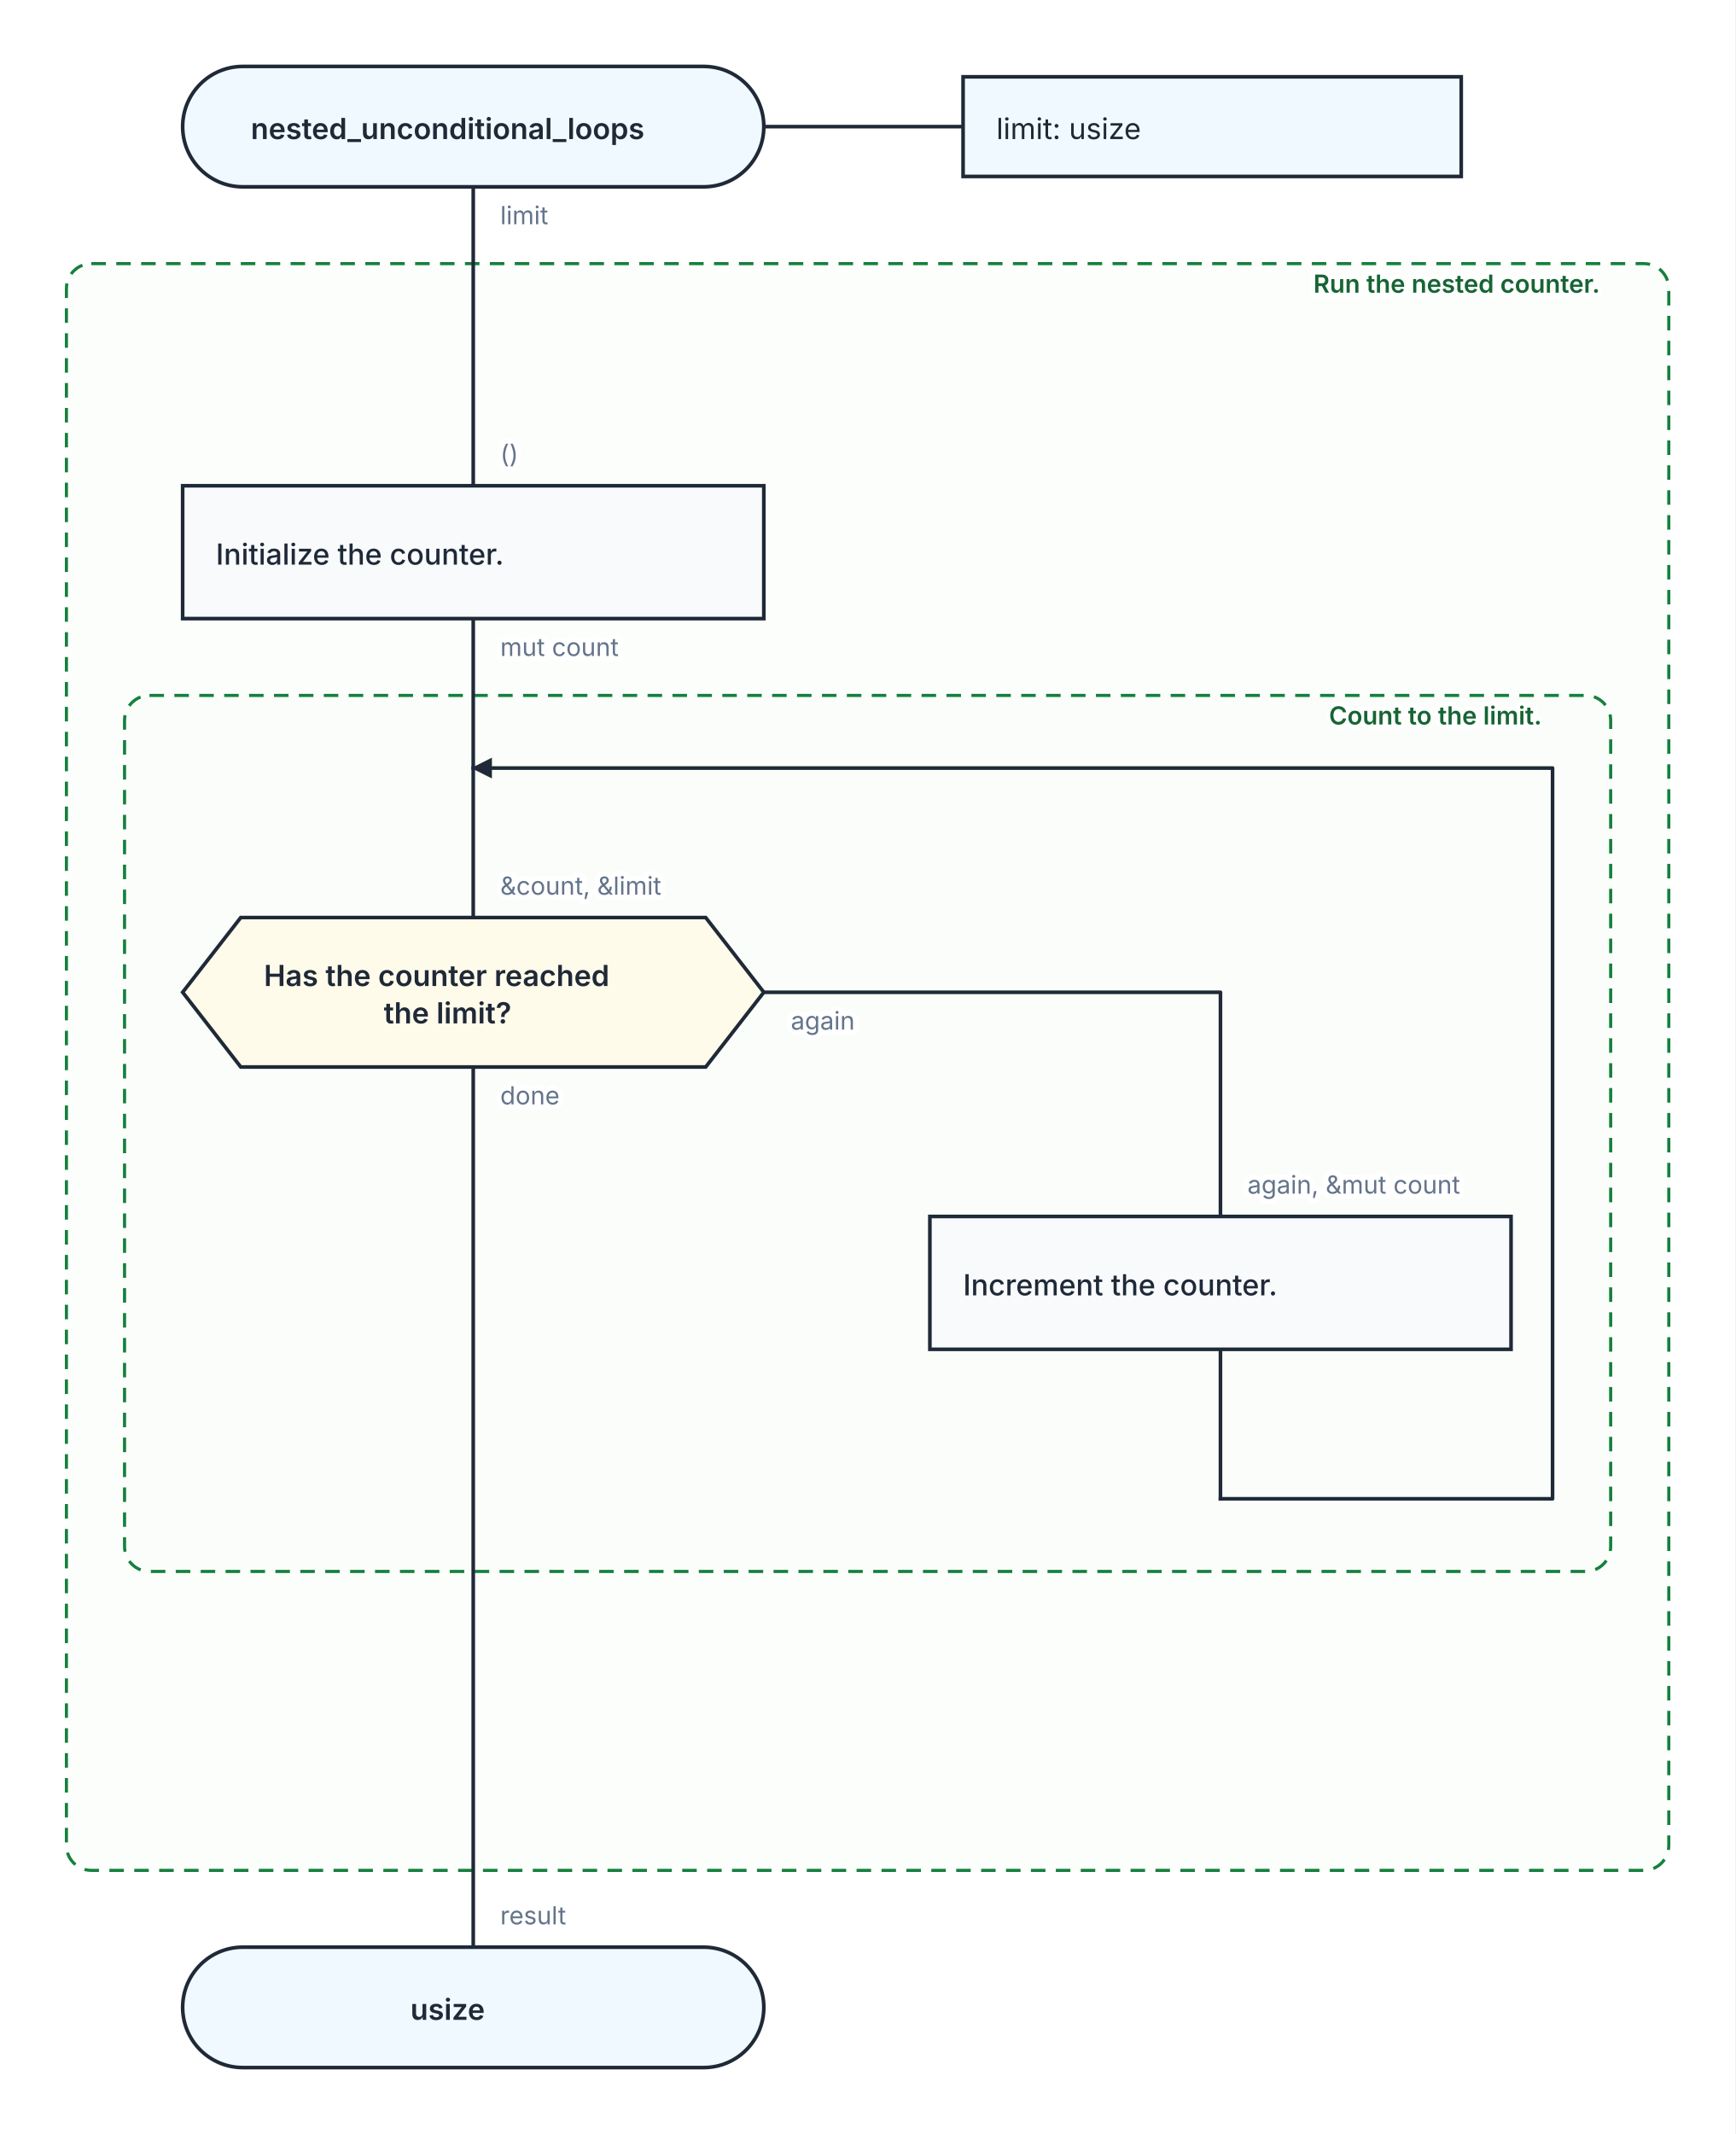
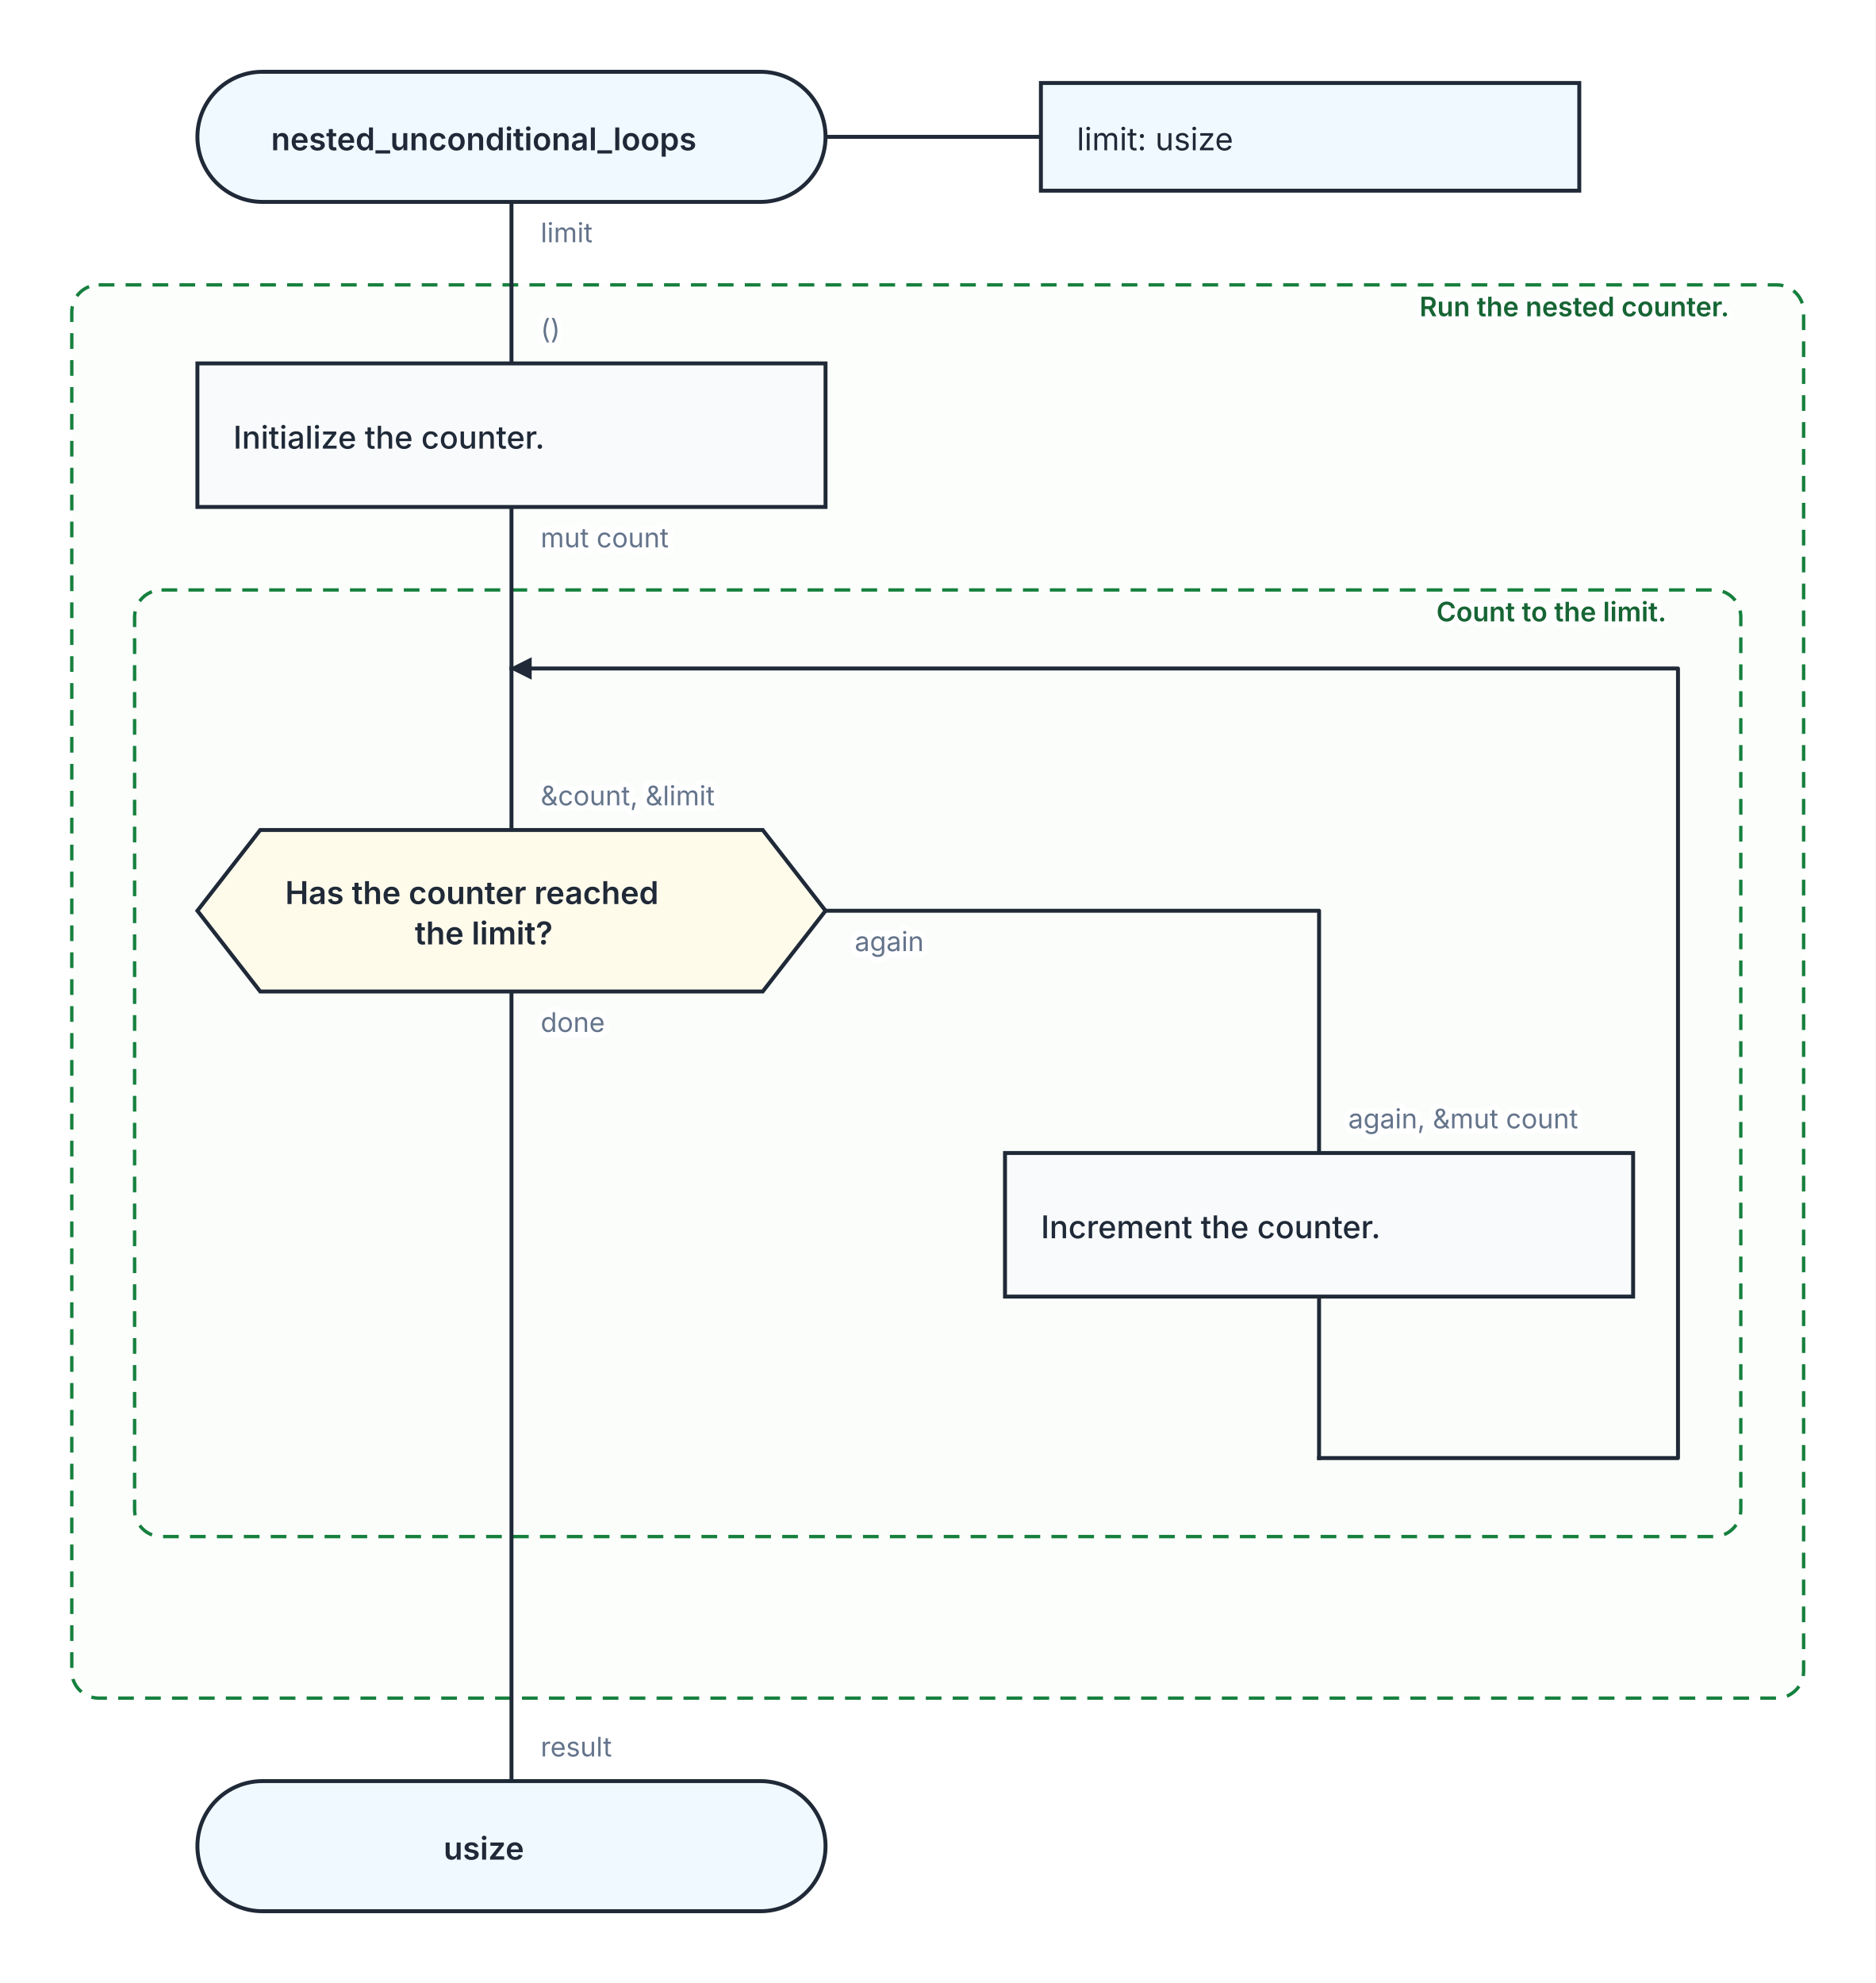
- <svg xmlns="http://www.w3.org/2000/svg" width="836" height="1028" viewBox="0 0 836 1028" role="img" aria-labelledby="kaalang-title" aria-describedby="kaalang-description">
+ <svg xmlns="http://www.w3.org/2000/svg" width="836" height="884" viewBox="0 0 836 884" role="img" aria-labelledby="kaalang-title" aria-describedby="kaalang-description">
  <defs>
    <style>
      svg { color: #1f2937; font-family: Inter, ui-sans-serif, system-ui, -apple-system, BlinkMacSystemFont, "Segoe UI", sans-serif; text-rendering: optimizeLegibility; }
      .connection { fill: none; stroke: currentColor; stroke-width: 1.75; stroke-linecap: square; stroke-linejoin: round; }
      .connection-label { fill: #64748b; font-size: 12px; font-weight: 400; paint-order: stroke; stroke: #ffffff; stroke-width: 5px; stroke-linejoin: round; text-anchor: start; }
      .branch-label { fill: currentColor; font-weight: 500; }
      .parameter-link { fill: none; stroke: currentColor; stroke-width: 1.75; }
      .node-shape { fill: #ffffff; stroke: currentColor; stroke-width: 1.75; }
      .start .node-shape, .end .node-shape, .parameter-panel .node-shape { fill: #f0f9ff; }
      .action .node-shape { fill: #f8fafc; }
      .loop .node-shape { fill: #f0fdf4; stroke-width: 2; }
      .loop-marker { fill: #15803d; font-size: 20px; font-weight: 700; text-anchor: middle; }
      .question .node-shape { fill: #fffbeb; }
      .select .node-shape, .case .node-shape { fill: #f5f3ff; }
      .label { fill: currentColor; font-size: 14px; text-anchor: middle; }
      .start .label, .question .label, .select .label, .case .label, .end .label { font-weight: 600; }
      .action .label, .loop .label { font-weight: 500; text-anchor: start; }
      .parameter-panel .label { font-weight: 400; text-anchor: start; }
      .cycle-boundary { fill: #f0fdf433; stroke: #15803d; stroke-width: 1.5; stroke-dasharray: 7 5; }
      .cycle-caption { fill: #166534; font-size: 12px; font-weight: 600; paint-order: stroke; stroke: #ffffff; stroke-width: 4px; }
    </style>
  </defs>
  <rect width="100%" height="100%" fill="#ffffff" />
  <g class="cycle-regions">
    <g>
-       <rect class="cycle-boundary" x="32" y="127" width="772" height="774" rx="12" />
+       <rect class="cycle-boundary" x="32" y="127" width="772" height="630" rx="12" />
      <text class="cycle-caption" x="792" y="141" text-anchor="end" xml:space="preserve">
        <tspan x="792" dy="0">Run the nested counter.</tspan>
      </text>
    </g>
    <g>
-       <rect class="cycle-boundary" x="60" y="335" width="716" height="422" rx="12" />
-       <text class="cycle-caption" x="764" y="349" text-anchor="end" xml:space="preserve">
+       <rect class="cycle-boundary" x="60" y="263" width="716" height="422" rx="12" />
+       <text class="cycle-caption" x="764" y="277" text-anchor="end" xml:space="preserve">
        <tspan x="764" dy="0">Count to the limit.</tspan>
      </text>
    </g>
  </g>
  <g class="connections">
    <defs>
      <marker id="loop-arrow" markerWidth="10" markerHeight="10" refX="9" refY="5" orient="auto" markerUnits="userSpaceOnUse">
        <path d="M 0 0 L 10 5 L 0 10 Z" fill="currentColor" />
      </marker>
    </defs>
-     <path class="connection" d="       M 228 90 L 228 162       M 228 298 L 228 370       M 228 514 L 228 586       M 368 478 L 588 478 L 588 586       M 588 650 L 588 722       M 228 162 L 228 234       M 228 866 L 228 938       M 228 370 L 228 442       M 228 722 L 228 794       M 228 586 L 228 722       M 228 794 L 228 866     " />
-     <path class="connection" d="       M 588 722 L 748 722 L 748 370 L 228 370     " marker-end="url(#loop-arrow)" />
+     <path class="connection" d="       M 228 90 L 228 162       M 228 226 L 228 298       M 228 442 L 228 722       M 368 406 L 588 406 L 588 514       M 588 578 L 588 650       M 228 722 L 228 794       M 228 298 L 228 370     " />
+     <path class="connection" d="       M 588 650 L 748 650 L 748 298 L 228 298     " marker-end="url(#loop-arrow)" />
    <text class="connection-label" x="241" y="108" xml:space="preserve">
      <tspan x="241" dy="0">limit</tspan>
    </text>
-     <text class="connection-label" x="241" y="316" xml:space="preserve">
+     <text class="connection-label" x="241" y="244" xml:space="preserve">
      <tspan x="241" dy="0">mut count</tspan>
    </text>
-     <text class="connection-label" x="241" y="532" xml:space="preserve">
+     <text class="connection-label" x="241" y="460" xml:space="preserve">
      <tspan x="241" dy="0">done</tspan>
    </text>
-     <text class="connection-label" x="381" y="496" xml:space="preserve">
+     <text class="connection-label" x="381" y="424" xml:space="preserve">
      <tspan x="381" dy="0">again</tspan>
    </text>
-     <text class="connection-label" x="241" y="223" xml:space="preserve">
+     <text class="connection-label" x="241" y="151" xml:space="preserve">
      <tspan x="241" dy="0">()</tspan>
    </text>
-     <text class="connection-label" x="241" y="431" xml:space="preserve">
+     <text class="connection-label" x="241" y="359" xml:space="preserve">
      <tspan x="241" dy="0">&amp;count, &amp;limit</tspan>
    </text>
-     <text class="connection-label" x="601" y="575" xml:space="preserve">
+     <text class="connection-label" x="601" y="503" xml:space="preserve">
      <tspan x="601" dy="0">again, &amp;mut count</tspan>
    </text>
-     <text class="connection-label" x="241" y="927" xml:space="preserve">
+     <text class="connection-label" x="241" y="783" xml:space="preserve">
      <tspan x="241" dy="0">result</tspan>
    </text>
  </g>
  <g class="nodes">
    <path class="parameter-link" d="M 368 61 L 464 61" />
    <g class="parameter-panel" transform="translate(584 61)">
      <rect class="node-shape" x="-120" y="-24" width="240" height="48" />
      <text class="label" x="-104" y="6" xml:space="preserve">
        <tspan x="-104" dy="0">limit: usize</tspan>
      </text>
    </g>
    <g class="node start" transform="translate(228 61)">
      <rect class="node-shape" x="-140" y="-29" width="280" height="58" rx="29" />
      <text class="label" y="6" xml:space="preserve">
        <tspan x="0" dy="0">nested_unconditional_loops</tspan>
      </text>
    </g>
-     <g class="node action" transform="translate(228 266)">
+     <g class="node action" transform="translate(228 194)">
      <rect class="node-shape" x="-140" y="-32" width="280" height="64" />
      <text class="label" y="6" xml:space="preserve">
        <tspan x="-124" dy="0">Initialize the counter.</tspan>
      </text>
    </g>
-     <g class="node question" transform="translate(228 478)">
+     <g class="node question" transform="translate(228 406)">
      <polygon class="node-shape" points="-112,-36 112,-36 140,0 112,36 -112,36 -140,0" />
      <text class="label" y="-3" xml:space="preserve">
        <tspan x="0" dy="0">Has the counter reached </tspan>
        <tspan x="0" dy="18">the limit?</tspan>
      </text>
    </g>
-     <g class="node action" transform="translate(588 618)">
+     <g class="node action" transform="translate(588 546)">
      <rect class="node-shape" x="-140" y="-32" width="280" height="64" />
      <text class="label" y="6" xml:space="preserve">
        <tspan x="-124" dy="0">Increment the counter.</tspan>
      </text>
    </g>
-     <g class="node end" transform="translate(228 967)">
+     <g class="node end" transform="translate(228 823)">
      <rect class="node-shape" x="-140" y="-29" width="280" height="58" rx="29" />
      <text class="label" y="6" xml:space="preserve">
        <tspan x="0" dy="0">usize</tspan>
      </text>
    </g>
  </g>
</svg>
